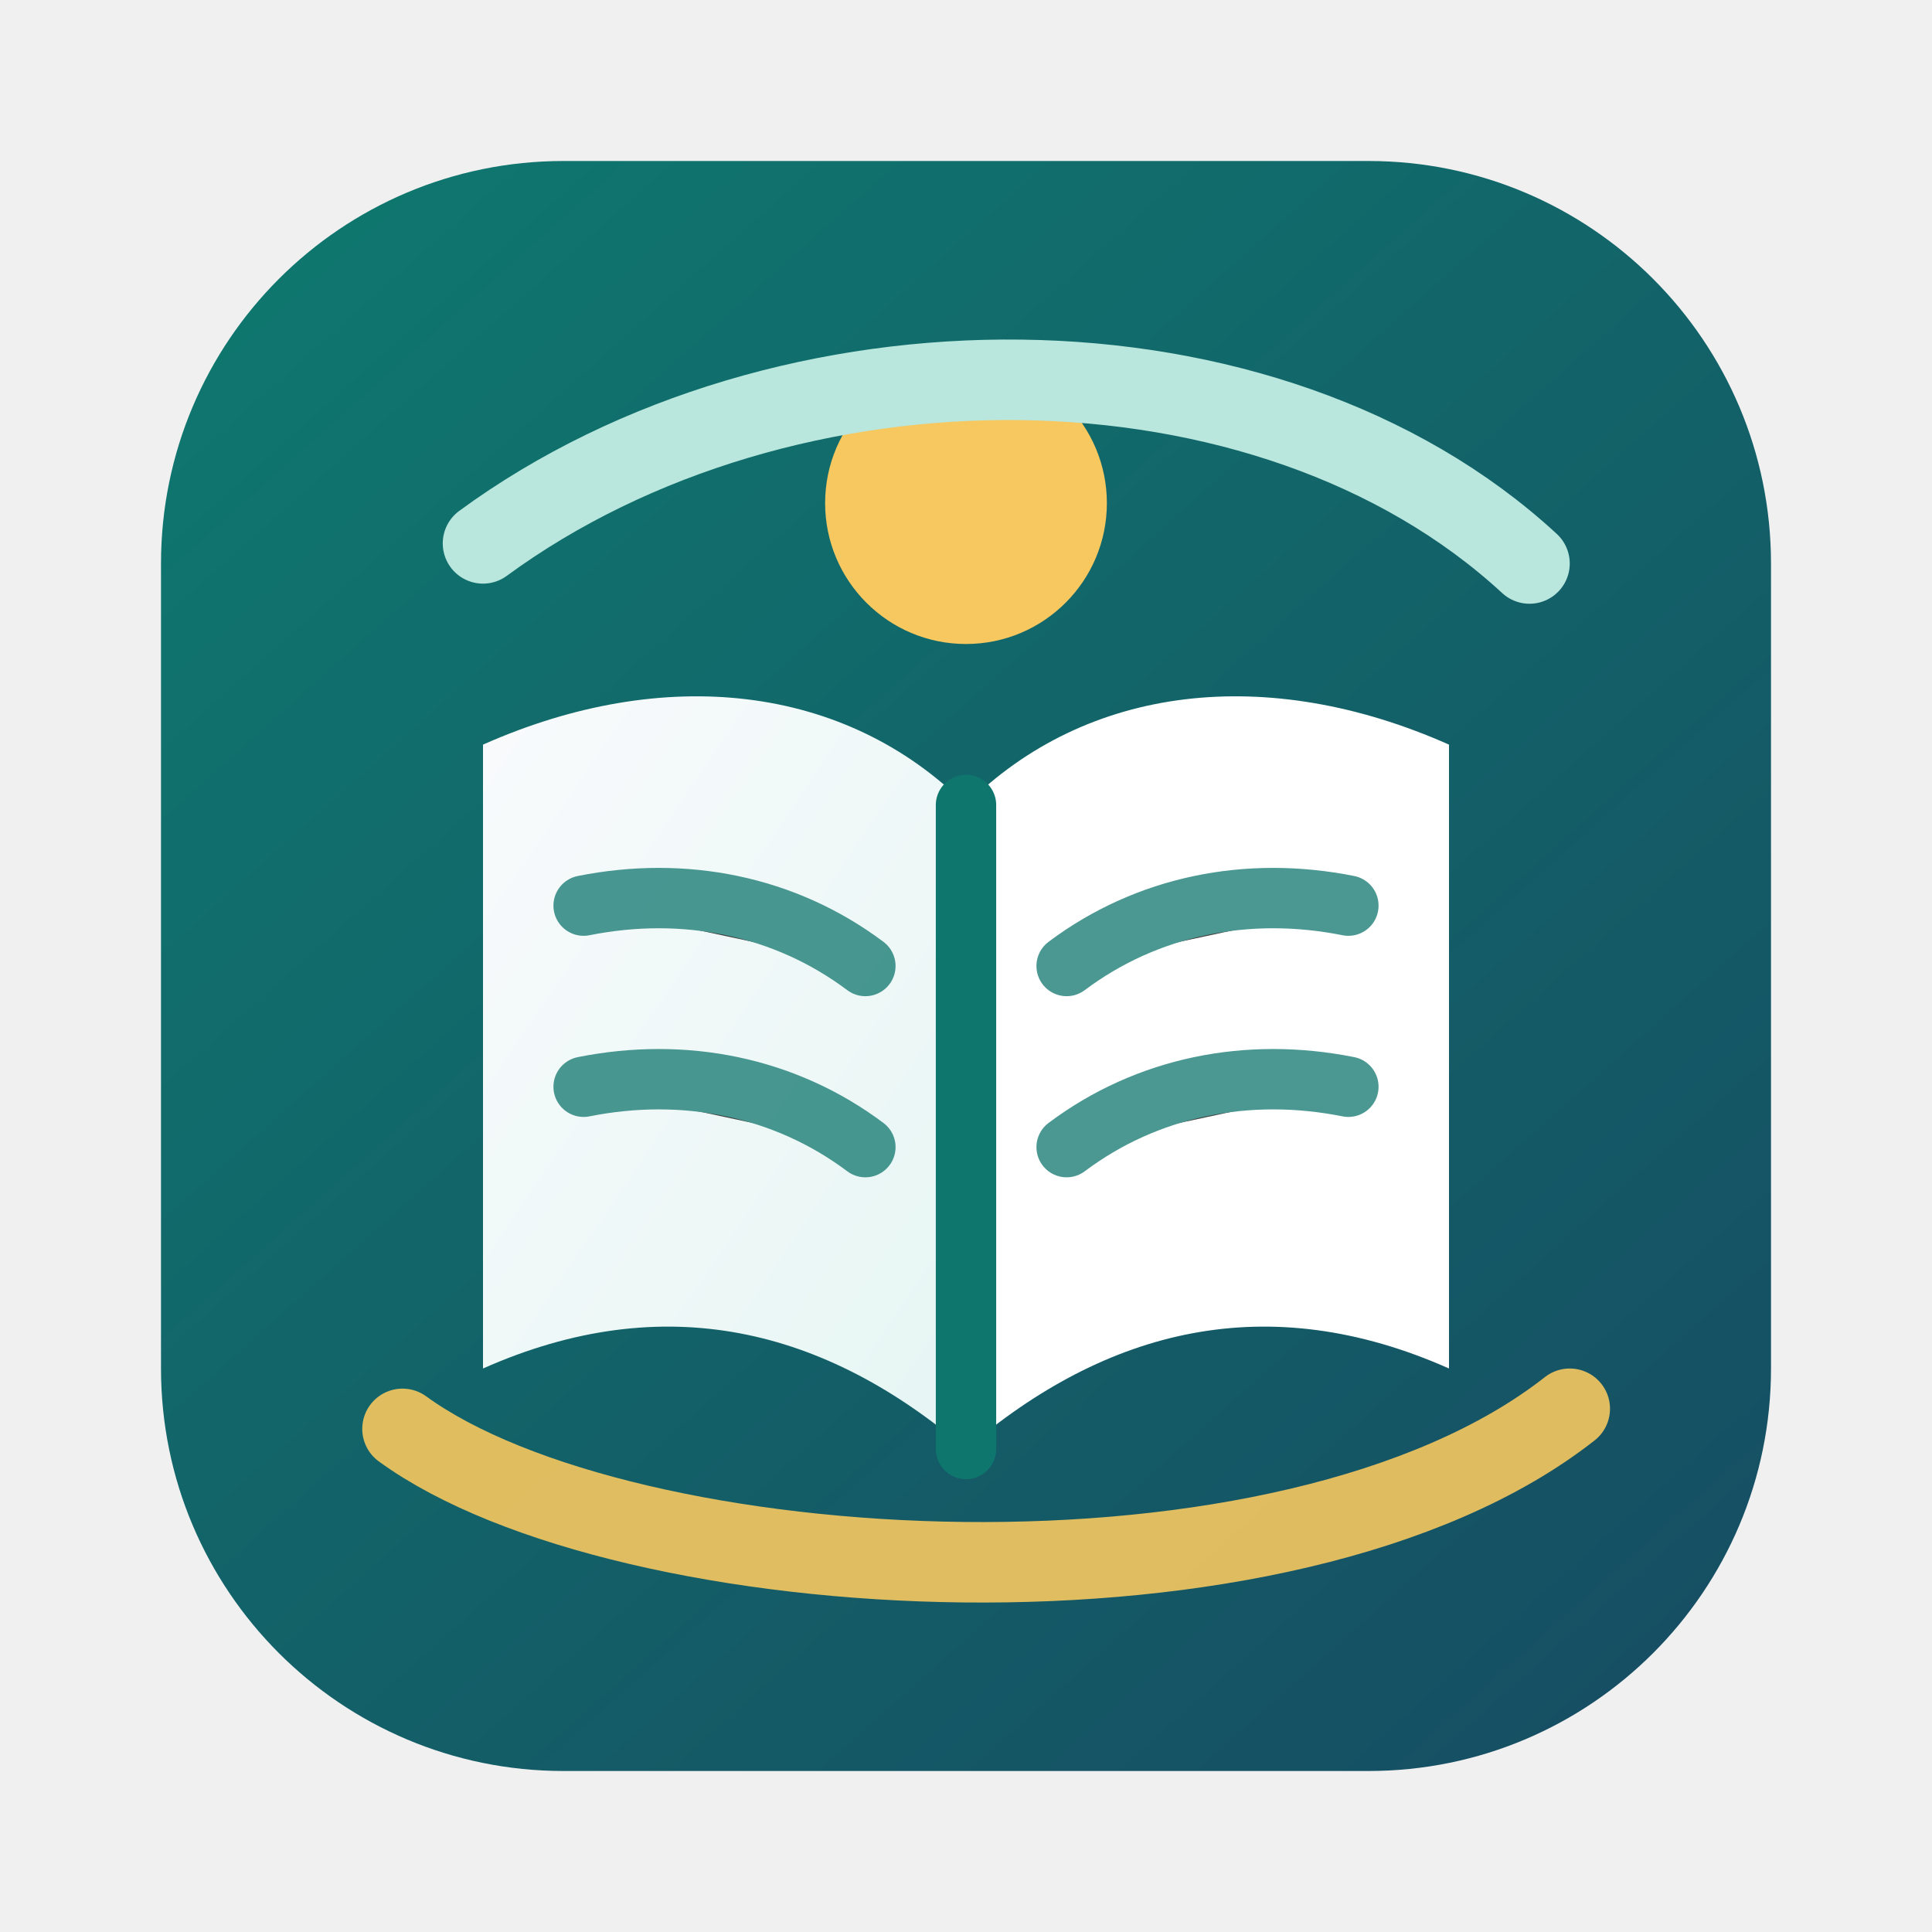
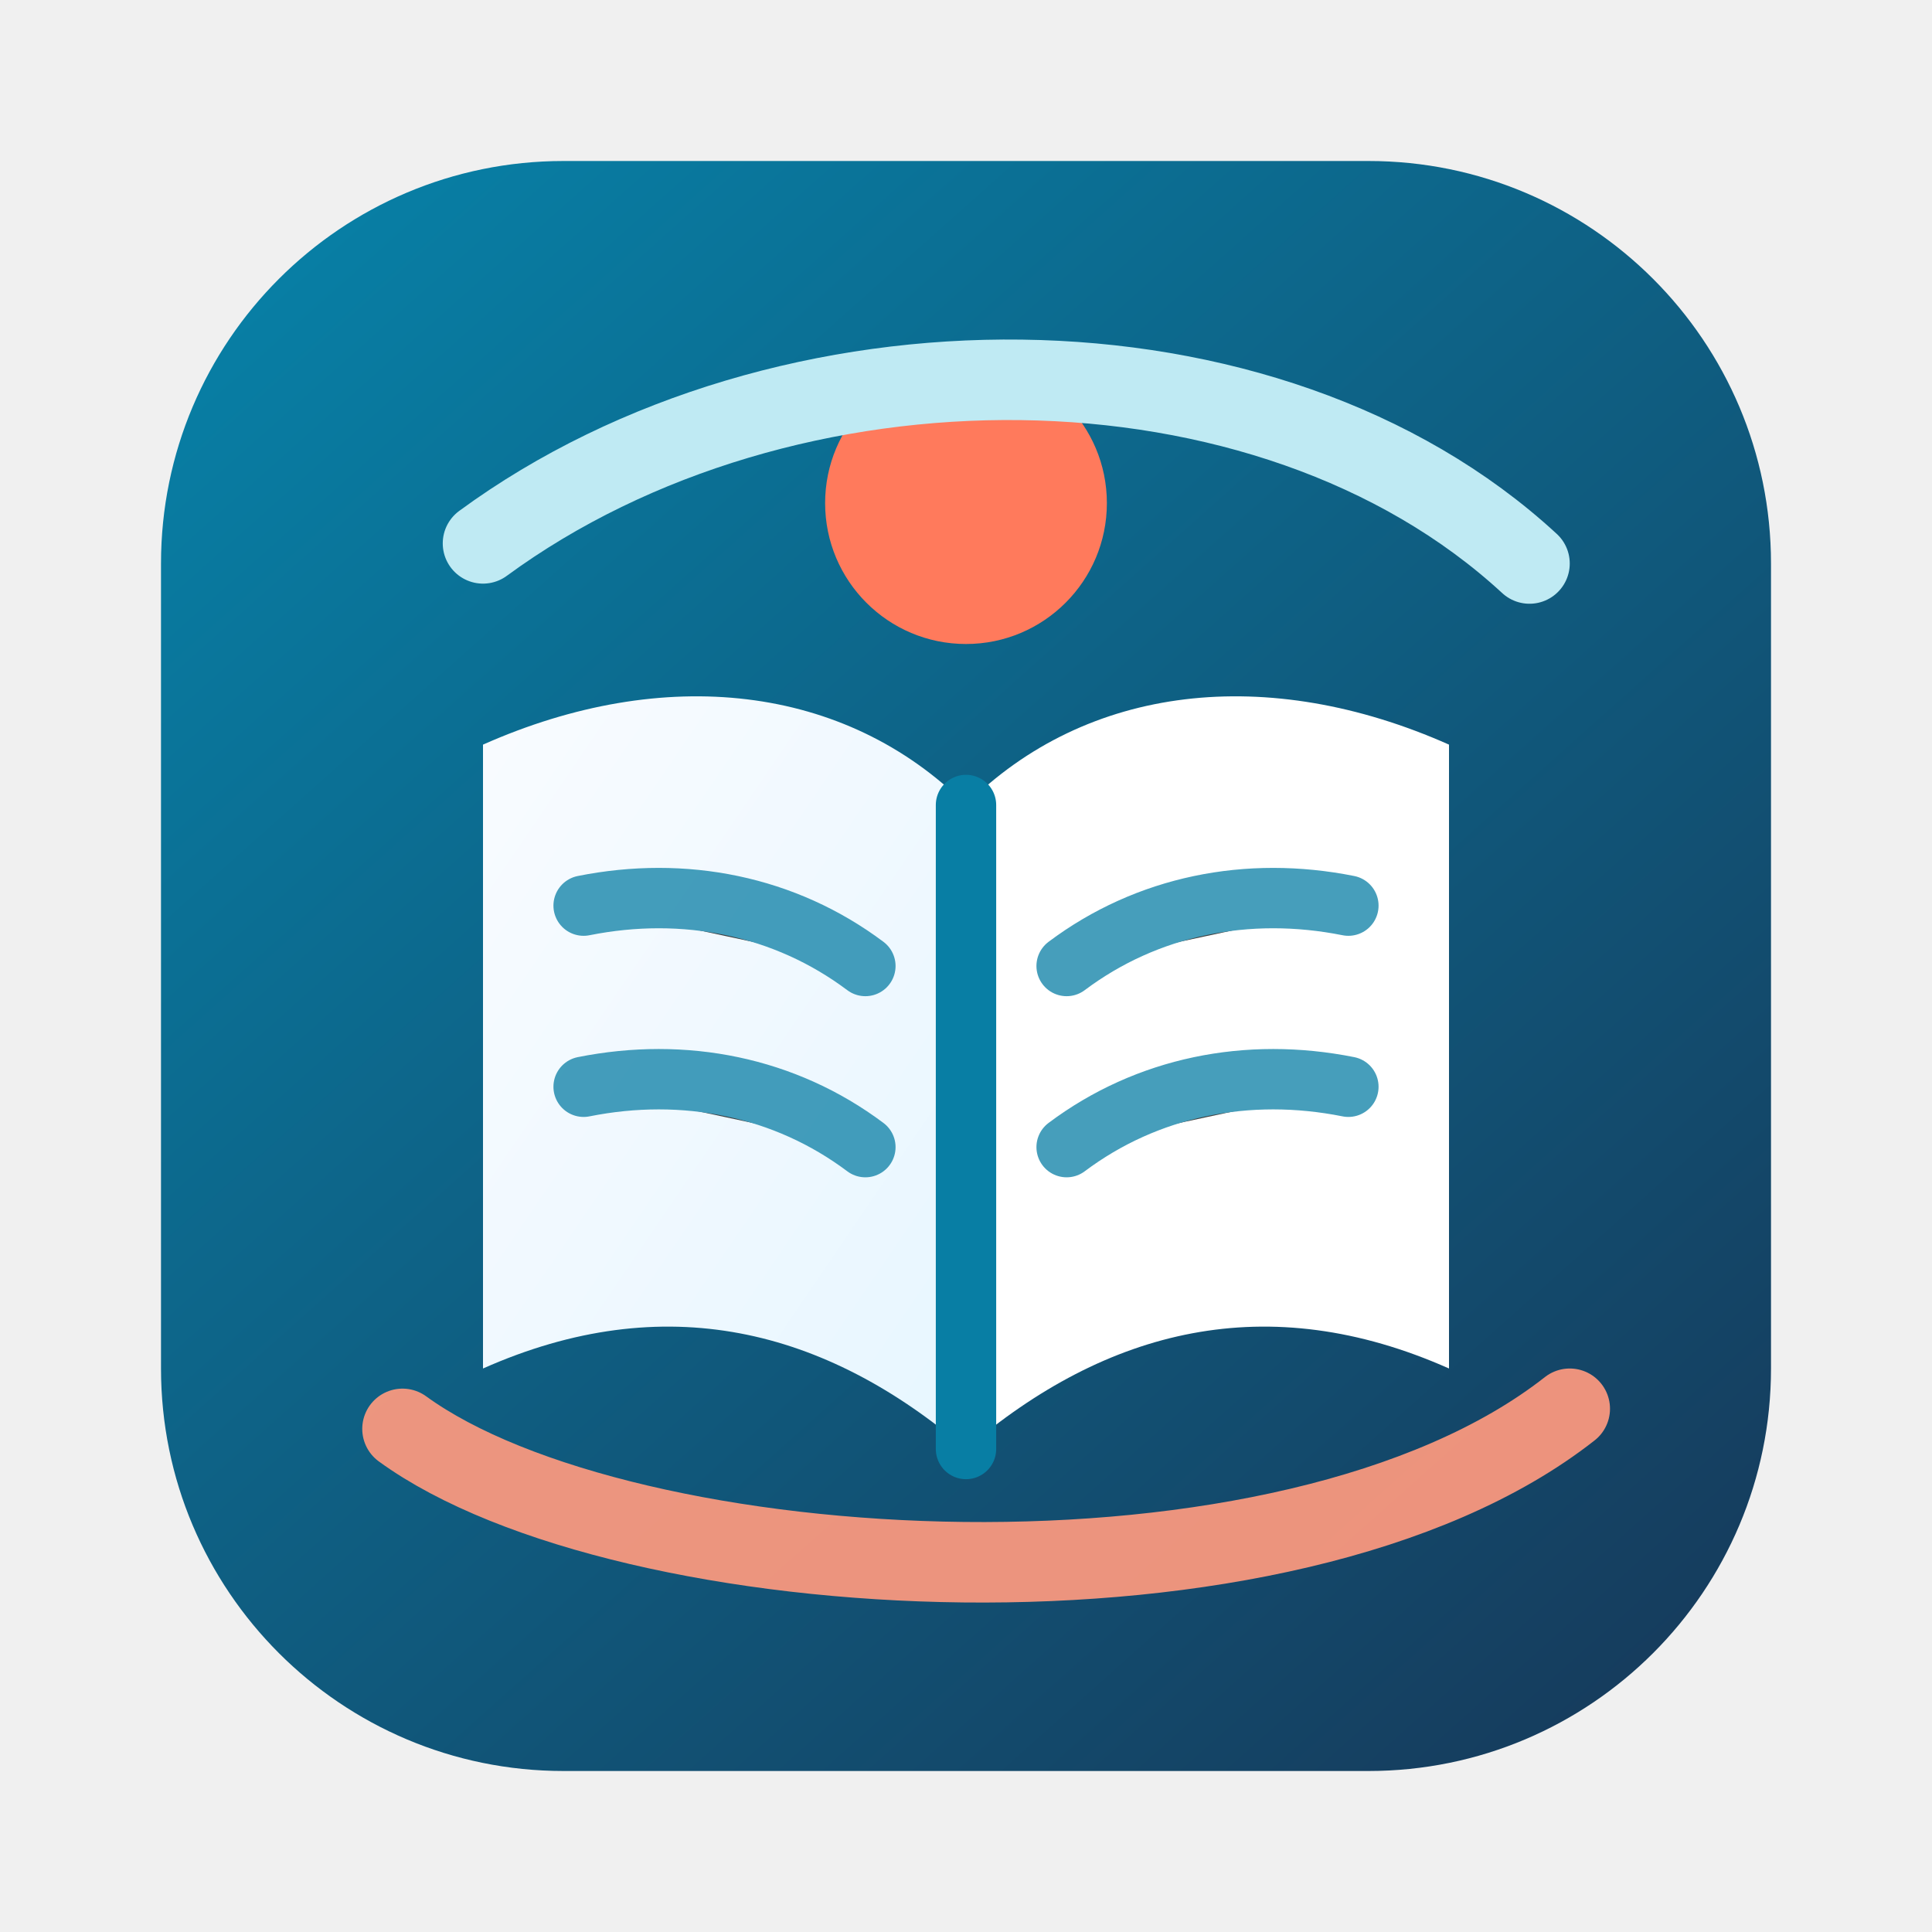
<svg xmlns="http://www.w3.org/2000/svg" viewBox="0 0 96 96" role="img" aria-labelledby="title desc">
  <defs>
    <linearGradient id="base" x1="16" y1="12" x2="82" y2="86" gradientUnits="userSpaceOnUse">
-       <stop offset="0" stop-color="#0F766E" />
-       <stop offset="1" stop-color="#164E63" />
+       <stop offset="0" stop-color="#087EA4" />
+       <stop offset="1" stop-color="#163B5C" />
    </linearGradient>
    <linearGradient id="page" x1="25" y1="36" x2="72" y2="68" gradientUnits="userSpaceOnUse">
-       <stop offset="0" stop-color="#F8FAFC" />
-       <stop offset="1" stop-color="#DDF4EF" />
+       <stop offset="0" stop-color="#F8FBFF" />
+       <stop offset="1" stop-color="#DFF4FF" />
    </linearGradient>
  </defs>
  <rect x="8" y="8" width="80" height="80" rx="20" fill="url(#base)" />
  <path d="M24 37c9-4 18-3 24 3v32c-7-6-15-8-24-4V37z" fill="url(#page)" />
  <path d="M48 40c6-6 15-7 24-3v31c-9-4-17-2-24 4V40z" fill="#FFFFFF" />
-   <path d="M48 40v32" stroke="#0F766E" stroke-width="3" stroke-linecap="round" />
-   <path d="M29 45c5-1 10 0 14 3M29 54c5-1 10 0 14 3M53 48c4-3 9-4 14-3M53 57c4-3 9-4 14-3" stroke="#0F766E" stroke-width="3" stroke-linecap="round" opacity=".75" />
-   <circle cx="48" cy="25" r="7" fill="#F6C85F" />
-   <path d="M24 27c15-11 39-11 52 1" fill="none" stroke="#B9E6DD" stroke-width="4" stroke-linecap="round" />
-   <path d="M20 71c11 8 44 10 58-1" fill="none" stroke="#F6C85F" stroke-width="4" stroke-linecap="round" opacity=".9" />
+   <path d="M48 40v32" stroke="#087EA4" stroke-width="3" stroke-linecap="round" />
+   <path d="M29 45c5-1 10 0 14 3M29 54c5-1 10 0 14 3M53 48c4-3 9-4 14-3M53 57c4-3 9-4 14-3" stroke="#087EA4" stroke-width="3" stroke-linecap="round" opacity=".75" />
+   <circle cx="48" cy="25" r="7" fill="#FF7A5C" />
+   <path d="M24 27c15-11 39-11 52 1" fill="none" stroke="#BFEAF3" stroke-width="4" stroke-linecap="round" />
+   <path d="M20 71c11 8 44 10 58-1" fill="none" stroke="#FF9A7F" stroke-width="4" stroke-linecap="round" opacity=".92" />
</svg>
